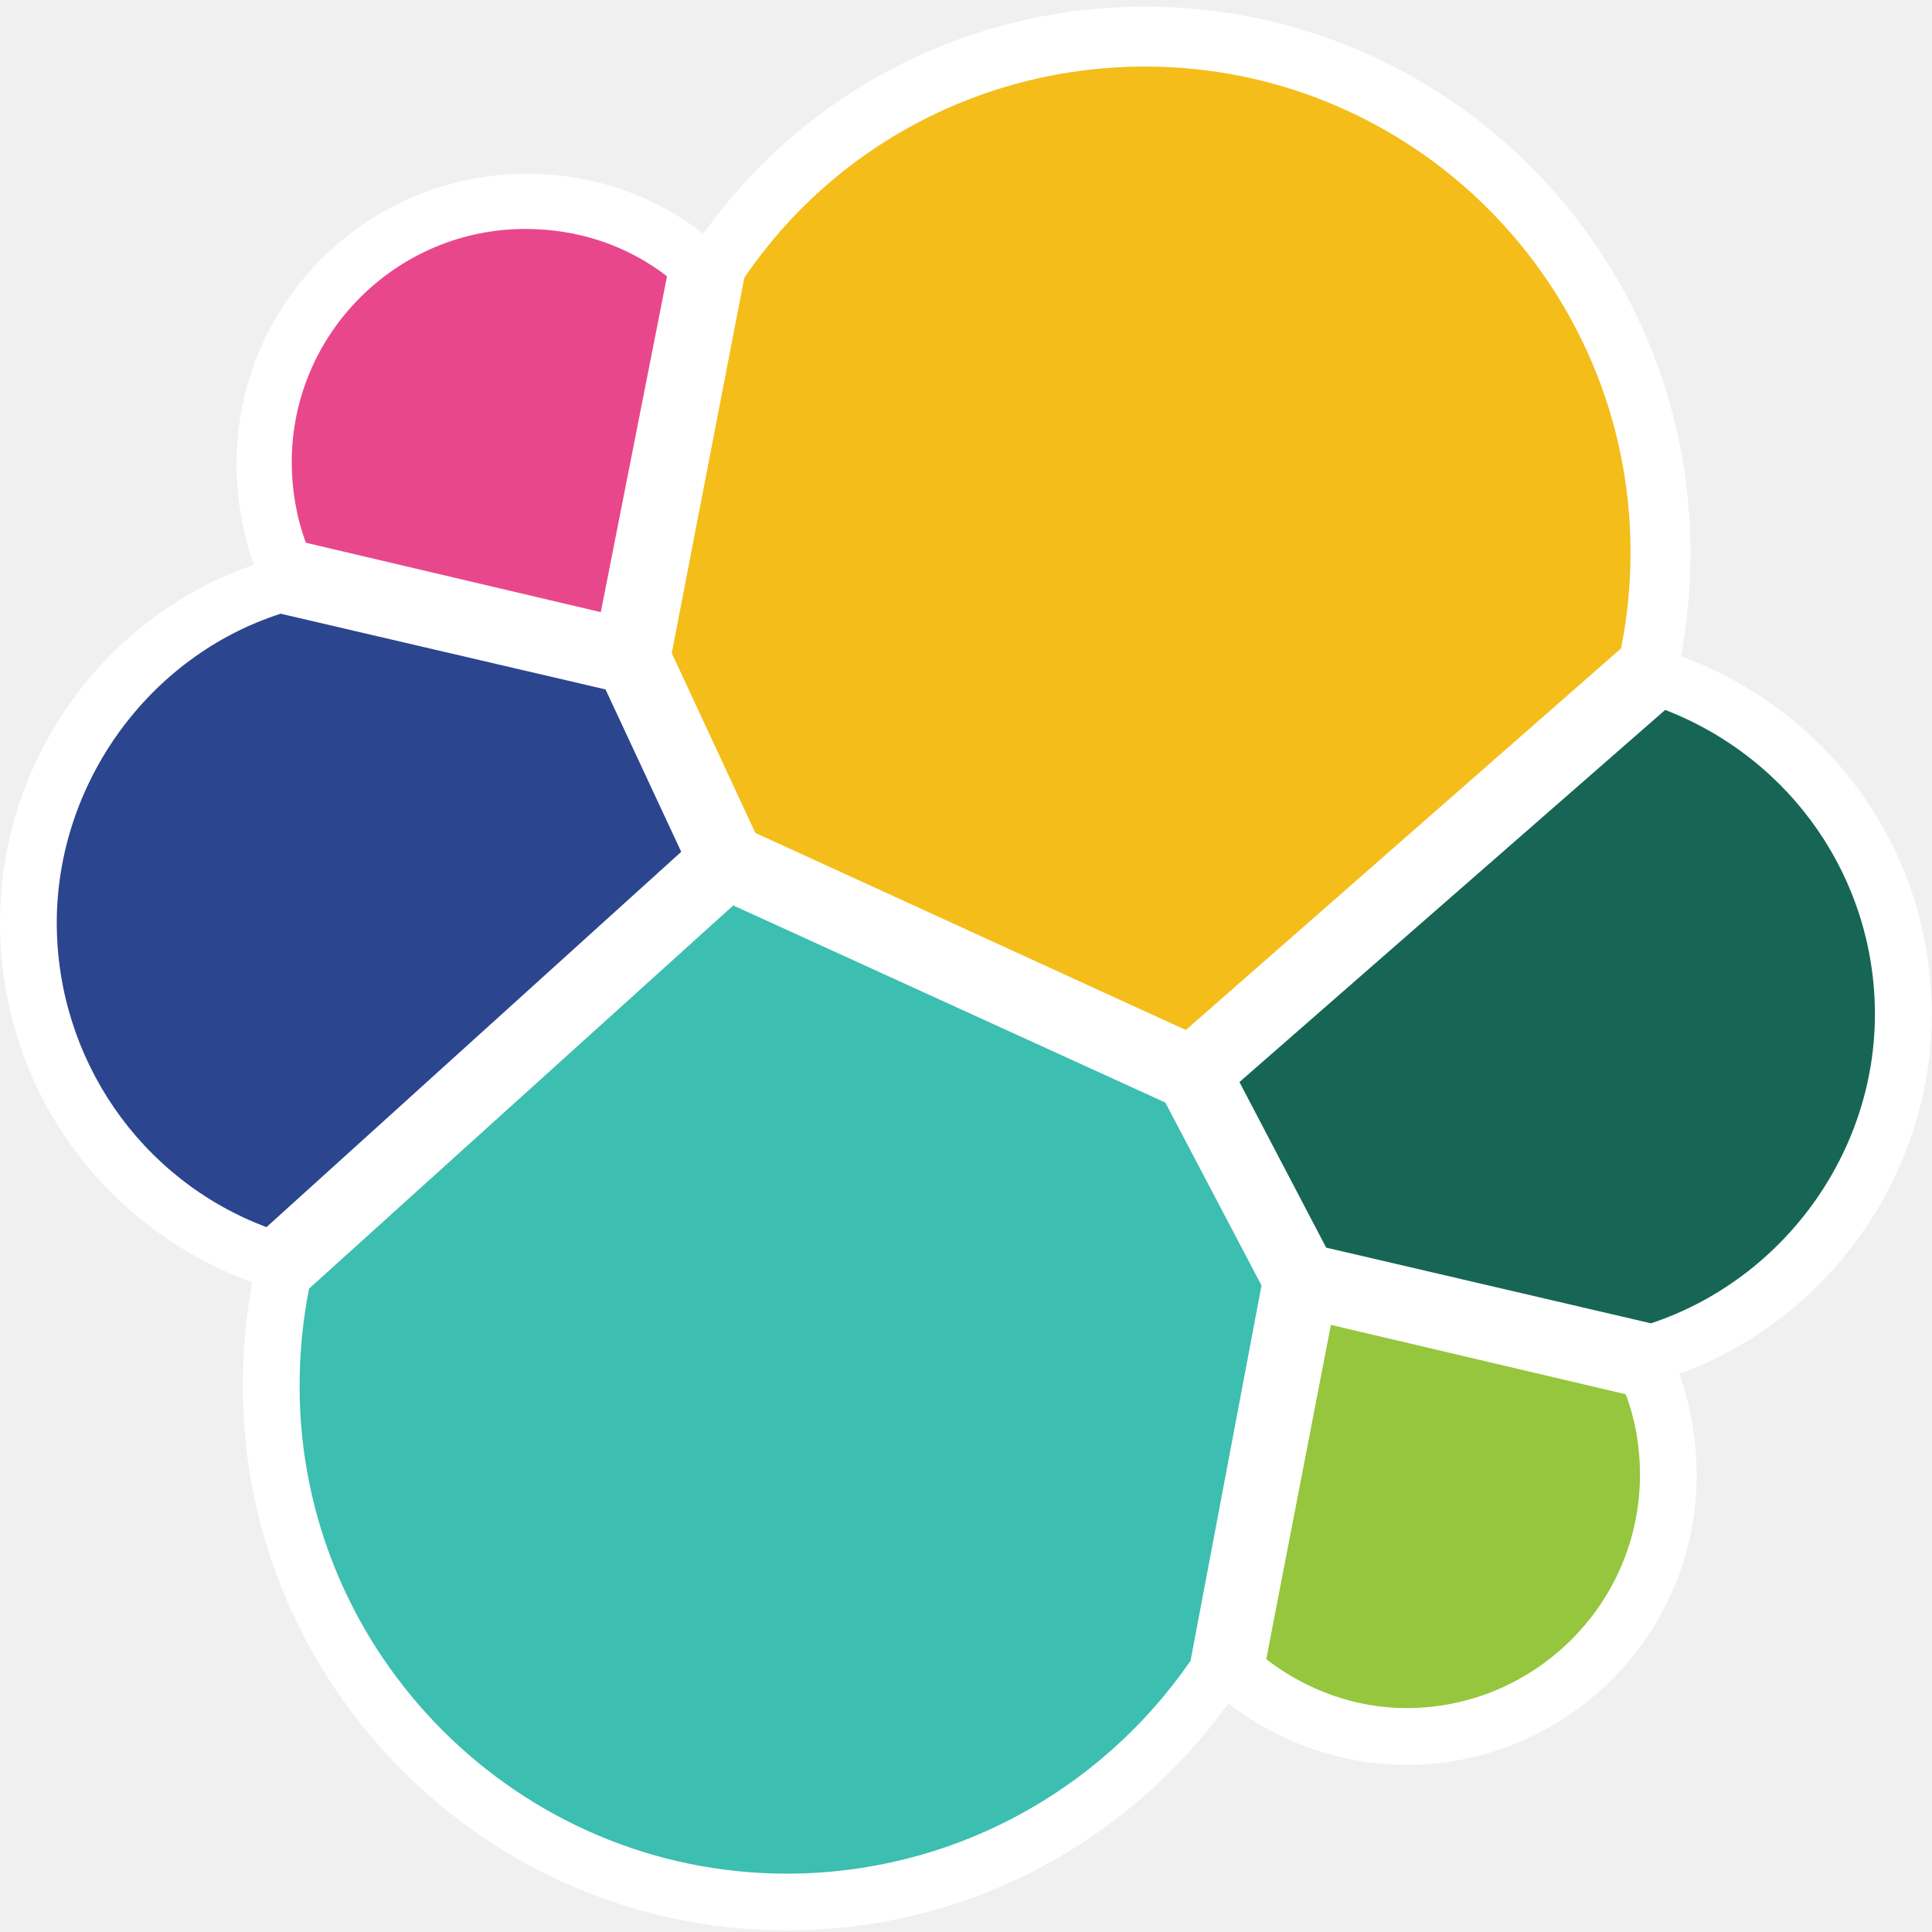
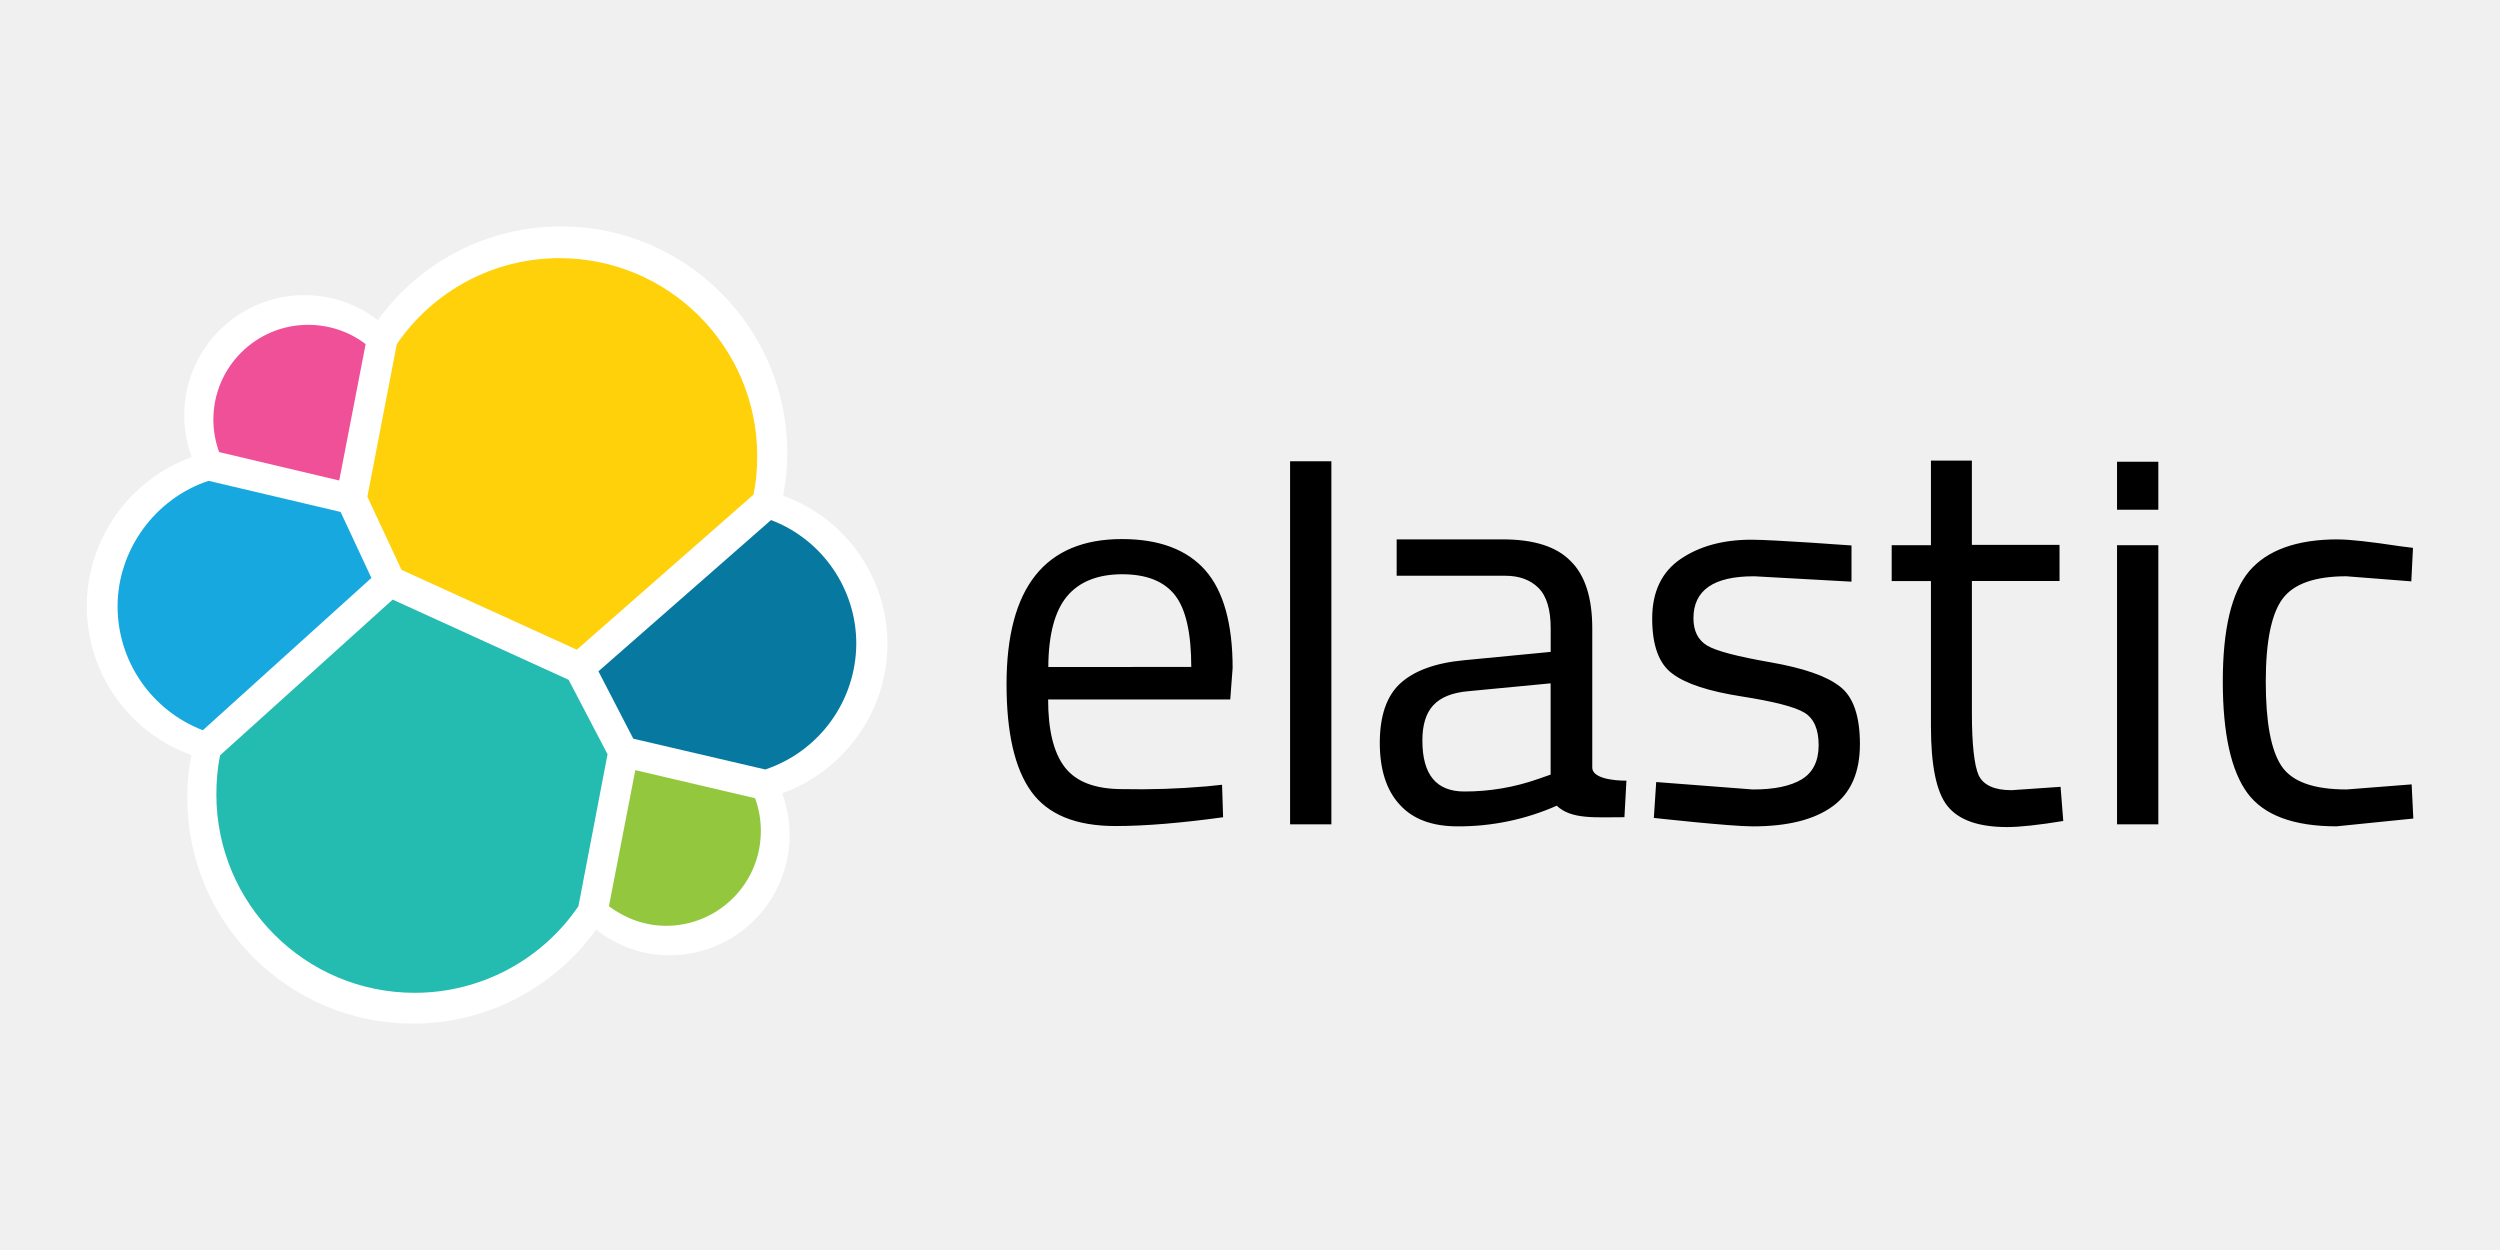
- <svg xmlns="http://www.w3.org/2000/svg" width="2500" height="2500" viewBox="0 0 256 256" preserveAspectRatio="xMinYMin meet">
-   <path d="M255.96 134.393c0-21.521-13.373-40.117-33.223-47.43a75.239 75.239 0 0 0 1.253-13.791c0-39.909-32.386-72.295-72.295-72.295-23.193 0-44.923 11.074-58.505 30.088-6.686-5.224-14.835-7.94-23.402-7.94-21.104 0-38.446 17.133-38.446 38.446 0 4.597.836 9.194 2.298 13.373C13.582 81.739 0 100.962 0 122.274c0 21.522 13.373 40.327 33.431 47.64-.835 4.388-1.253 8.985-1.253 13.79 0 39.7 32.386 72.087 72.086 72.087 23.402 0 44.924-11.283 58.505-30.088 6.686 5.223 15.044 8.149 23.611 8.149 21.104 0 38.446-17.134 38.446-38.446 0-4.597-.836-9.194-2.298-13.373 19.64-7.104 33.431-26.327 33.431-47.64z" fill="#FFF" />
-   <path d="M100.085 110.364l57.043 26.119 57.669-50.565a64.312 64.312 0 0 0 1.253-12.746c0-35.52-28.834-64.355-64.355-64.355-21.313 0-41.162 10.447-53.072 27.998l-9.612 49.73 11.074 23.82z" fill="#F4BD19" />
-   <path d="M40.953 170.75c-.835 4.179-1.253 8.567-1.253 12.955 0 35.52 29.043 64.564 64.564 64.564 21.522 0 41.372-10.656 53.49-28.208l9.403-49.729-12.746-24.238-57.251-26.118-56.207 50.774z" fill="#3CBEB1" />
-   <path d="M40.536 71.918l39.073 9.194 8.775-44.506c-5.432-4.179-11.91-6.268-18.805-6.268-16.925 0-30.924 13.79-30.924 30.924 0 3.552.627 7.313 1.88 10.656z" fill="#E9478C" />
-   <path d="M37.192 81.32c-17.551 5.642-29.67 22.567-29.67 40.954 0 17.97 11.074 34.059 27.79 40.327l54.953-49.73-10.03-21.52-43.043-10.03z" fill="#2C458F" />
-   <path d="M167.784 219.852c5.432 4.18 11.91 6.478 18.596 6.478 16.925 0 30.924-13.79 30.924-30.924 0-3.761-.627-7.314-1.88-10.657l-39.073-9.193-8.567 44.296z" fill="#95C63D" />
-   <path d="M175.724 165.317l43.043 10.03c17.551-5.85 29.67-22.566 29.67-40.954 0-17.97-11.074-33.849-27.79-40.326l-56.415 49.311 11.492 21.94z" fill="#176655" />
+ <svg xmlns="http://www.w3.org/2000/svg" width="120" height="60">
+   <path d="M42.596 30.926a7.56 7.56 0 0 0-5.003-7.13c.13-.68.195-1.37.195-2.063 0-5.993-4.873-10.866-10.85-10.866-3.508 0-6.757 1.673-8.803 4.5-1.007-.78-2.24-1.202-3.525-1.202a5.77 5.77 0 0 0-5.766 5.766c0 .698.13 1.38.357 2.014-2.99 1.072-5.035 3.947-5.035 7.147a7.58 7.58 0 0 0 5.019 7.147A10.83 10.83 0 0 0 8.99 38.3c0 5.977 4.857 10.834 10.834 10.834a10.8 10.8 0 0 0 8.787-4.515c1.007.796 2.24 1.234 3.525 1.234a5.77 5.77 0 0 0 5.766-5.766c0-.698-.13-1.38-.357-2.014 2.99-1.072 5.05-3.947 5.05-7.147" fill="#fff" />
+   <path d="M19.272 27.352l8.414 3.833 8.48-7.44c.13-.617.18-1.218.18-1.868a9.5 9.5 0 0 0-9.486-9.486c-3.135 0-6.042 1.543-7.813 4.126l-1.413 7.325z" fill="#fed10a" />
+   <path d="M10.566 36.253c-.13.617-.18 1.25-.18 1.9a9.52 9.52 0 0 0 9.518 9.502 9.51 9.51 0 0 0 7.861-4.158l1.397-7.293-1.868-3.573-8.446-3.85z" fill="#24bbb1" />
+   <path d="M10.517 21.7l5.766 1.364 1.267-6.546c-.78-.6-1.754-.926-2.76-.926a4.55 4.55 0 0 0-4.548 4.548c0 .536.097 1.072.276 1.56" fill="#ef5098" />
+   <path d="M10.014 23.08c-2.566.845-4.37 3.313-4.37 6.026 0 2.648 1.64 5.003 4.093 5.945l8.09-7.31-1.478-3.167z" fill="#17a8e0" />
+   <path d="M29.228 43.497c.796.6 1.754.942 2.745.942a4.55 4.55 0 0 0 4.548-4.548 4.59 4.59 0 0 0-.276-1.576l-5.75-1.348z" fill="#93c83e" />
+   <path d="M30.398 35.457l6.335 1.478a6.4 6.4 0 0 0 4.369-6.042c0-2.63-1.64-5.003-4.093-5.93l-8.284 7.26z" fill="#0779a1" />
+   <path d="M57.896 37.748l.763-.08.05 1.56c-2.014.276-3.736.422-5.165.422-1.9 0-3.248-.552-4.044-1.657s-1.186-2.826-1.186-5.15c0-4.645 1.852-6.968 5.54-6.968 1.787 0 3.12.504 3.996 1.494s1.316 2.566 1.316 4.694l-.114 1.51H50.31c0 1.462.26 2.55.796 3.248s1.446 1.056 2.76 1.056a37.35 37.35 0 0 0 4.028-.13zm-.715-5.734c0-1.624-.26-2.777-.78-3.443s-1.364-1.007-2.534-1.007-2.063.357-2.648 1.056-.893 1.835-.9 3.395zm4.743 7.553V22.14h1.982v17.428zm14.505-9.404v6.676c0 .666 1.64.633 1.64.633l-.097 1.754c-1.397 0-2.55.114-3.248-.552a11.64 11.64 0 0 1-4.759.991c-1.218 0-2.144-.34-2.777-1.04-.633-.682-.958-1.673-.958-2.972 0-1.283.325-2.24.975-2.842s1.673-.99 3.07-1.12l4.158-.4v-1.137c0-.893-.195-1.543-.585-1.933s-.926-.585-1.592-.585H67.04V25.89h5.084c1.494 0 2.583.34 3.265 1.04.698.682 1.04 1.77 1.04 3.232zm-8.154 5.393c0 1.624.666 2.436 2.014 2.436a10.6 10.6 0 0 0 3.541-.601l.6-.21V32.8l-3.914.374c-.796.065-1.364.292-1.722.682s-.52.958-.52 1.69zm15.9-7.894c-1.917 0-2.89.666-2.89 2.014 0 .617.227 1.056.666 1.316s1.446.52 3.02.796 2.68.65 3.33 1.153c.65.487.975 1.413.975 2.777s-.44 2.355-1.316 2.99-2.144.958-3.833.958c-1.088 0-4.743-.406-4.743-.406l.114-1.722 4.645.357c1.023 0 1.803-.162 2.34-.487s.812-.877.812-1.64-.227-1.283-.682-1.56-1.462-.536-3.02-.78-2.664-.6-3.313-1.088c-.65-.47-.975-1.364-.975-2.648s.455-2.24 1.364-2.86 2.047-.926 3.395-.926c1.072 0 4.808.276 4.808.276v1.738l-4.694-.26zm14.683.227h-4.207v6.335c0 1.51.114 2.518.325 2.99.227.47.747.715 1.576.715l2.355-.162.13 1.64c-1.186.195-2.08.292-2.696.292-1.38 0-2.323-.34-2.86-1.007s-.796-1.95-.796-3.833v-6.968h-1.884v-1.722h1.884v-4.06h1.965v4.044h4.207zm2.76-3.427v-2.3h1.982v2.306h-1.982zm0 15.106v-13.4h1.982v13.4zm10.6-13.676c.585 0 1.576.114 2.972.325l.633.08-.08 1.608-3.12-.244c-1.494 0-2.518.357-3.054 1.072s-.812 2.047-.812 3.98.244 3.28.747 4.044 1.543 1.137 3.135 1.137l3.12-.244.08 1.64-3.687.374c-2.063 0-3.492-.536-4.272-1.592s-1.186-2.842-1.186-5.36.422-4.288 1.267-5.295c.86-1.007 2.274-1.527 4.256-1.527z" />
</svg>
